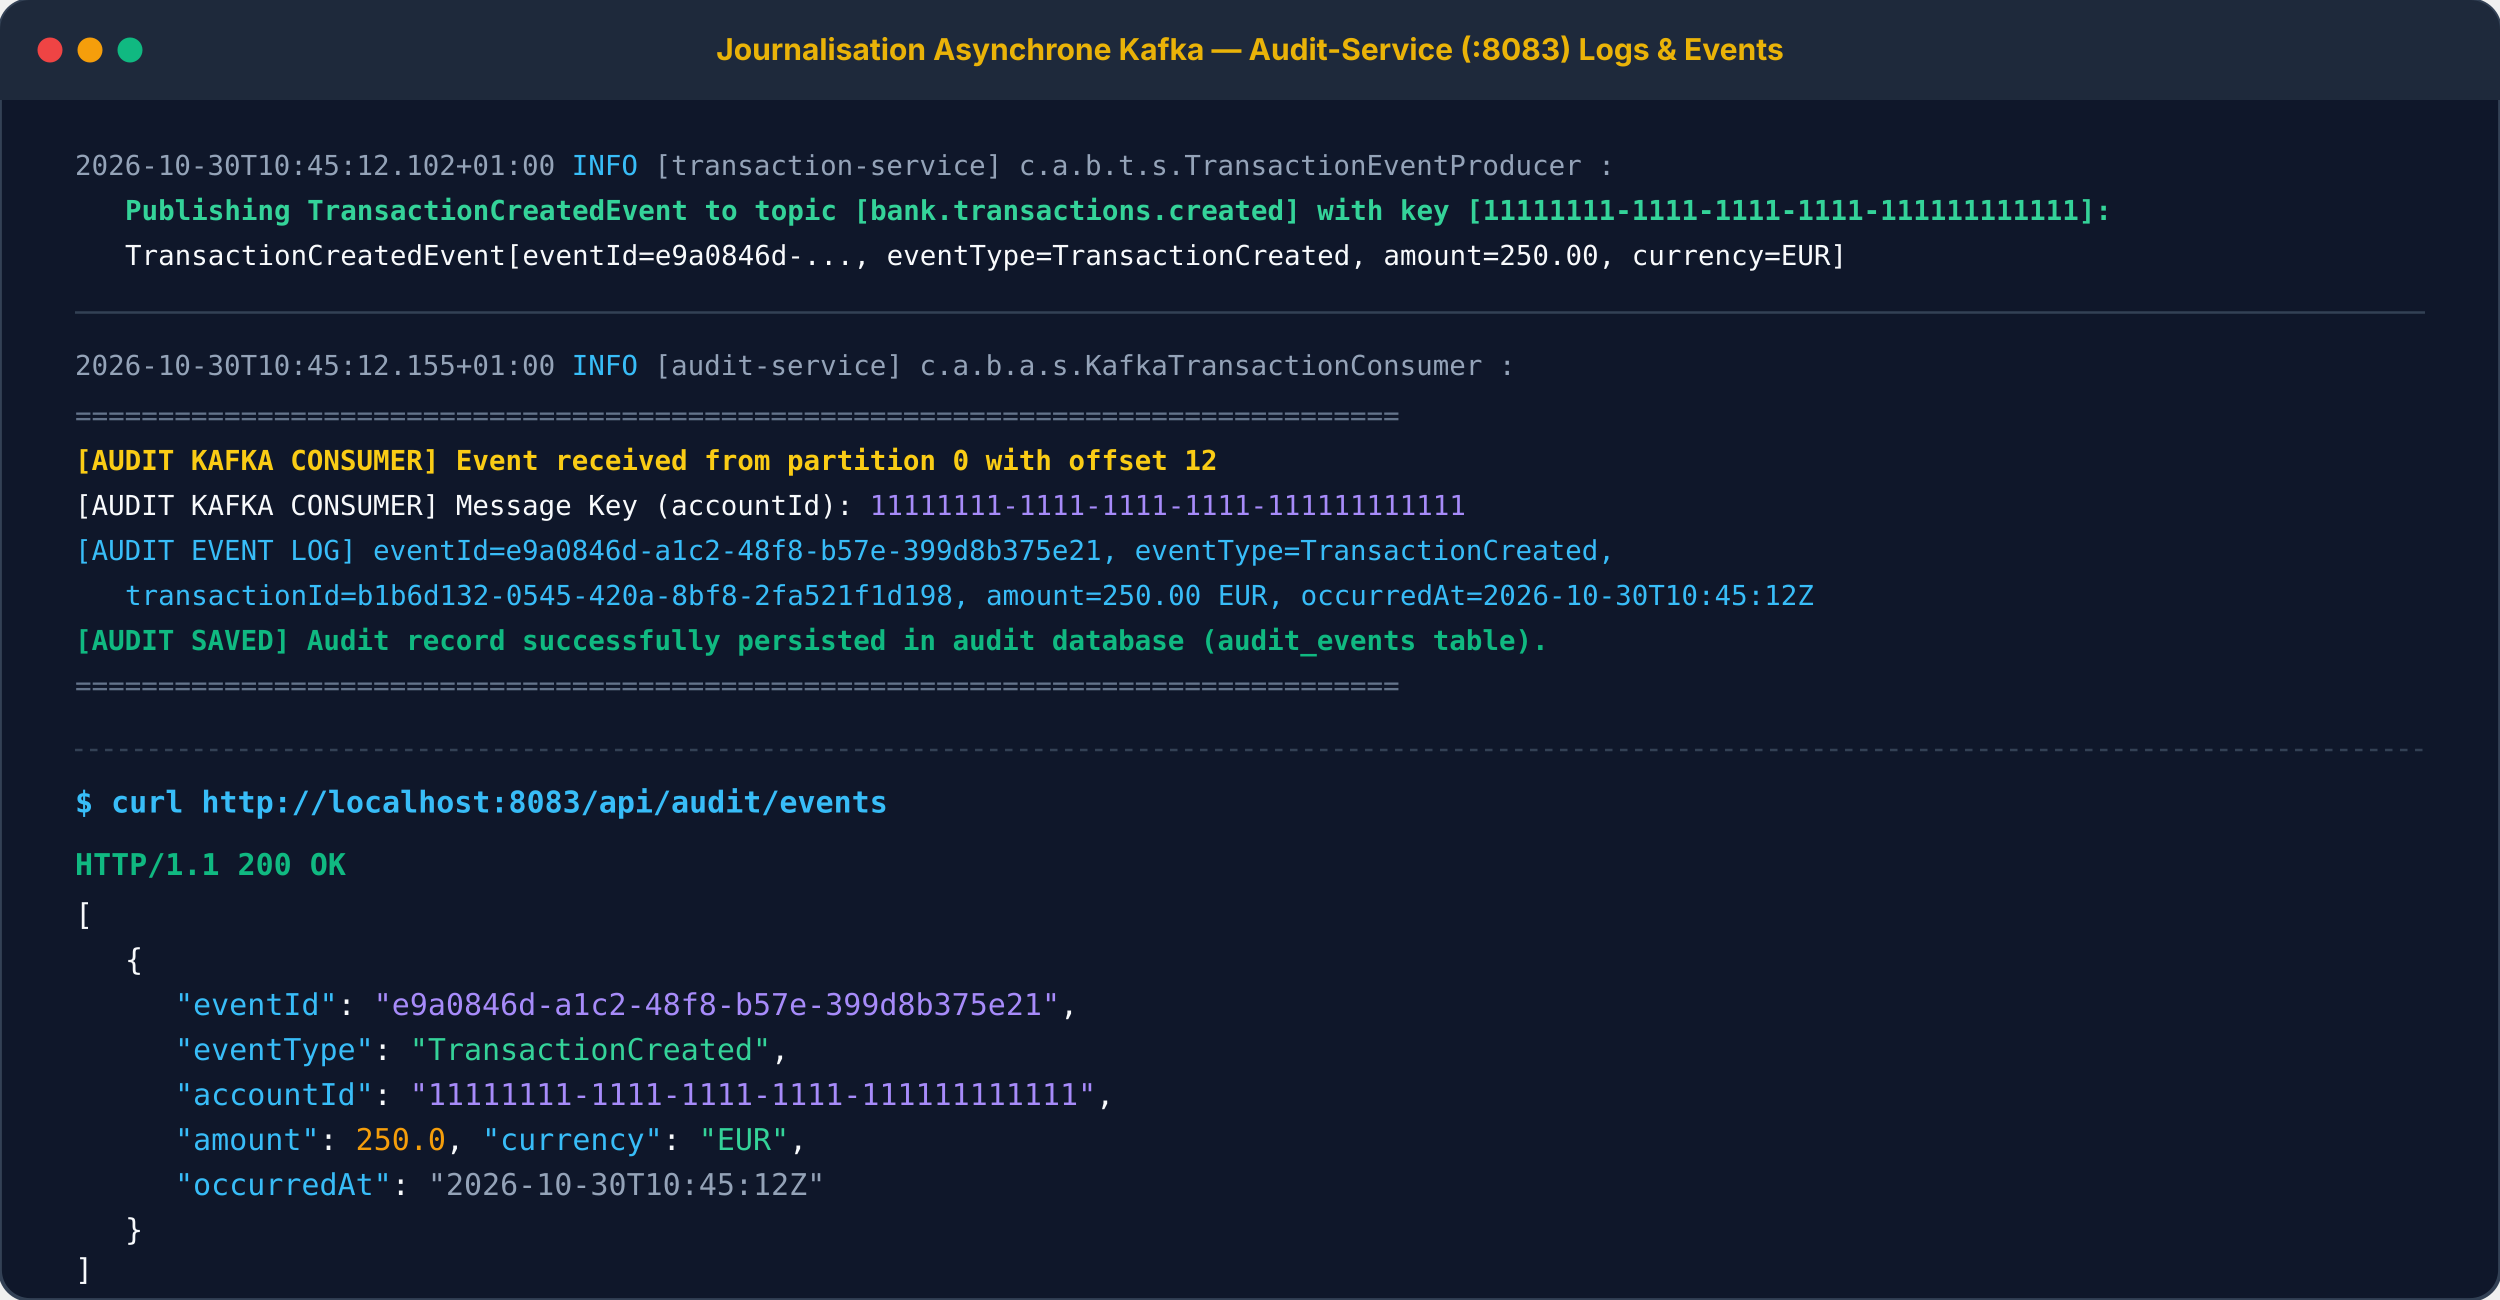
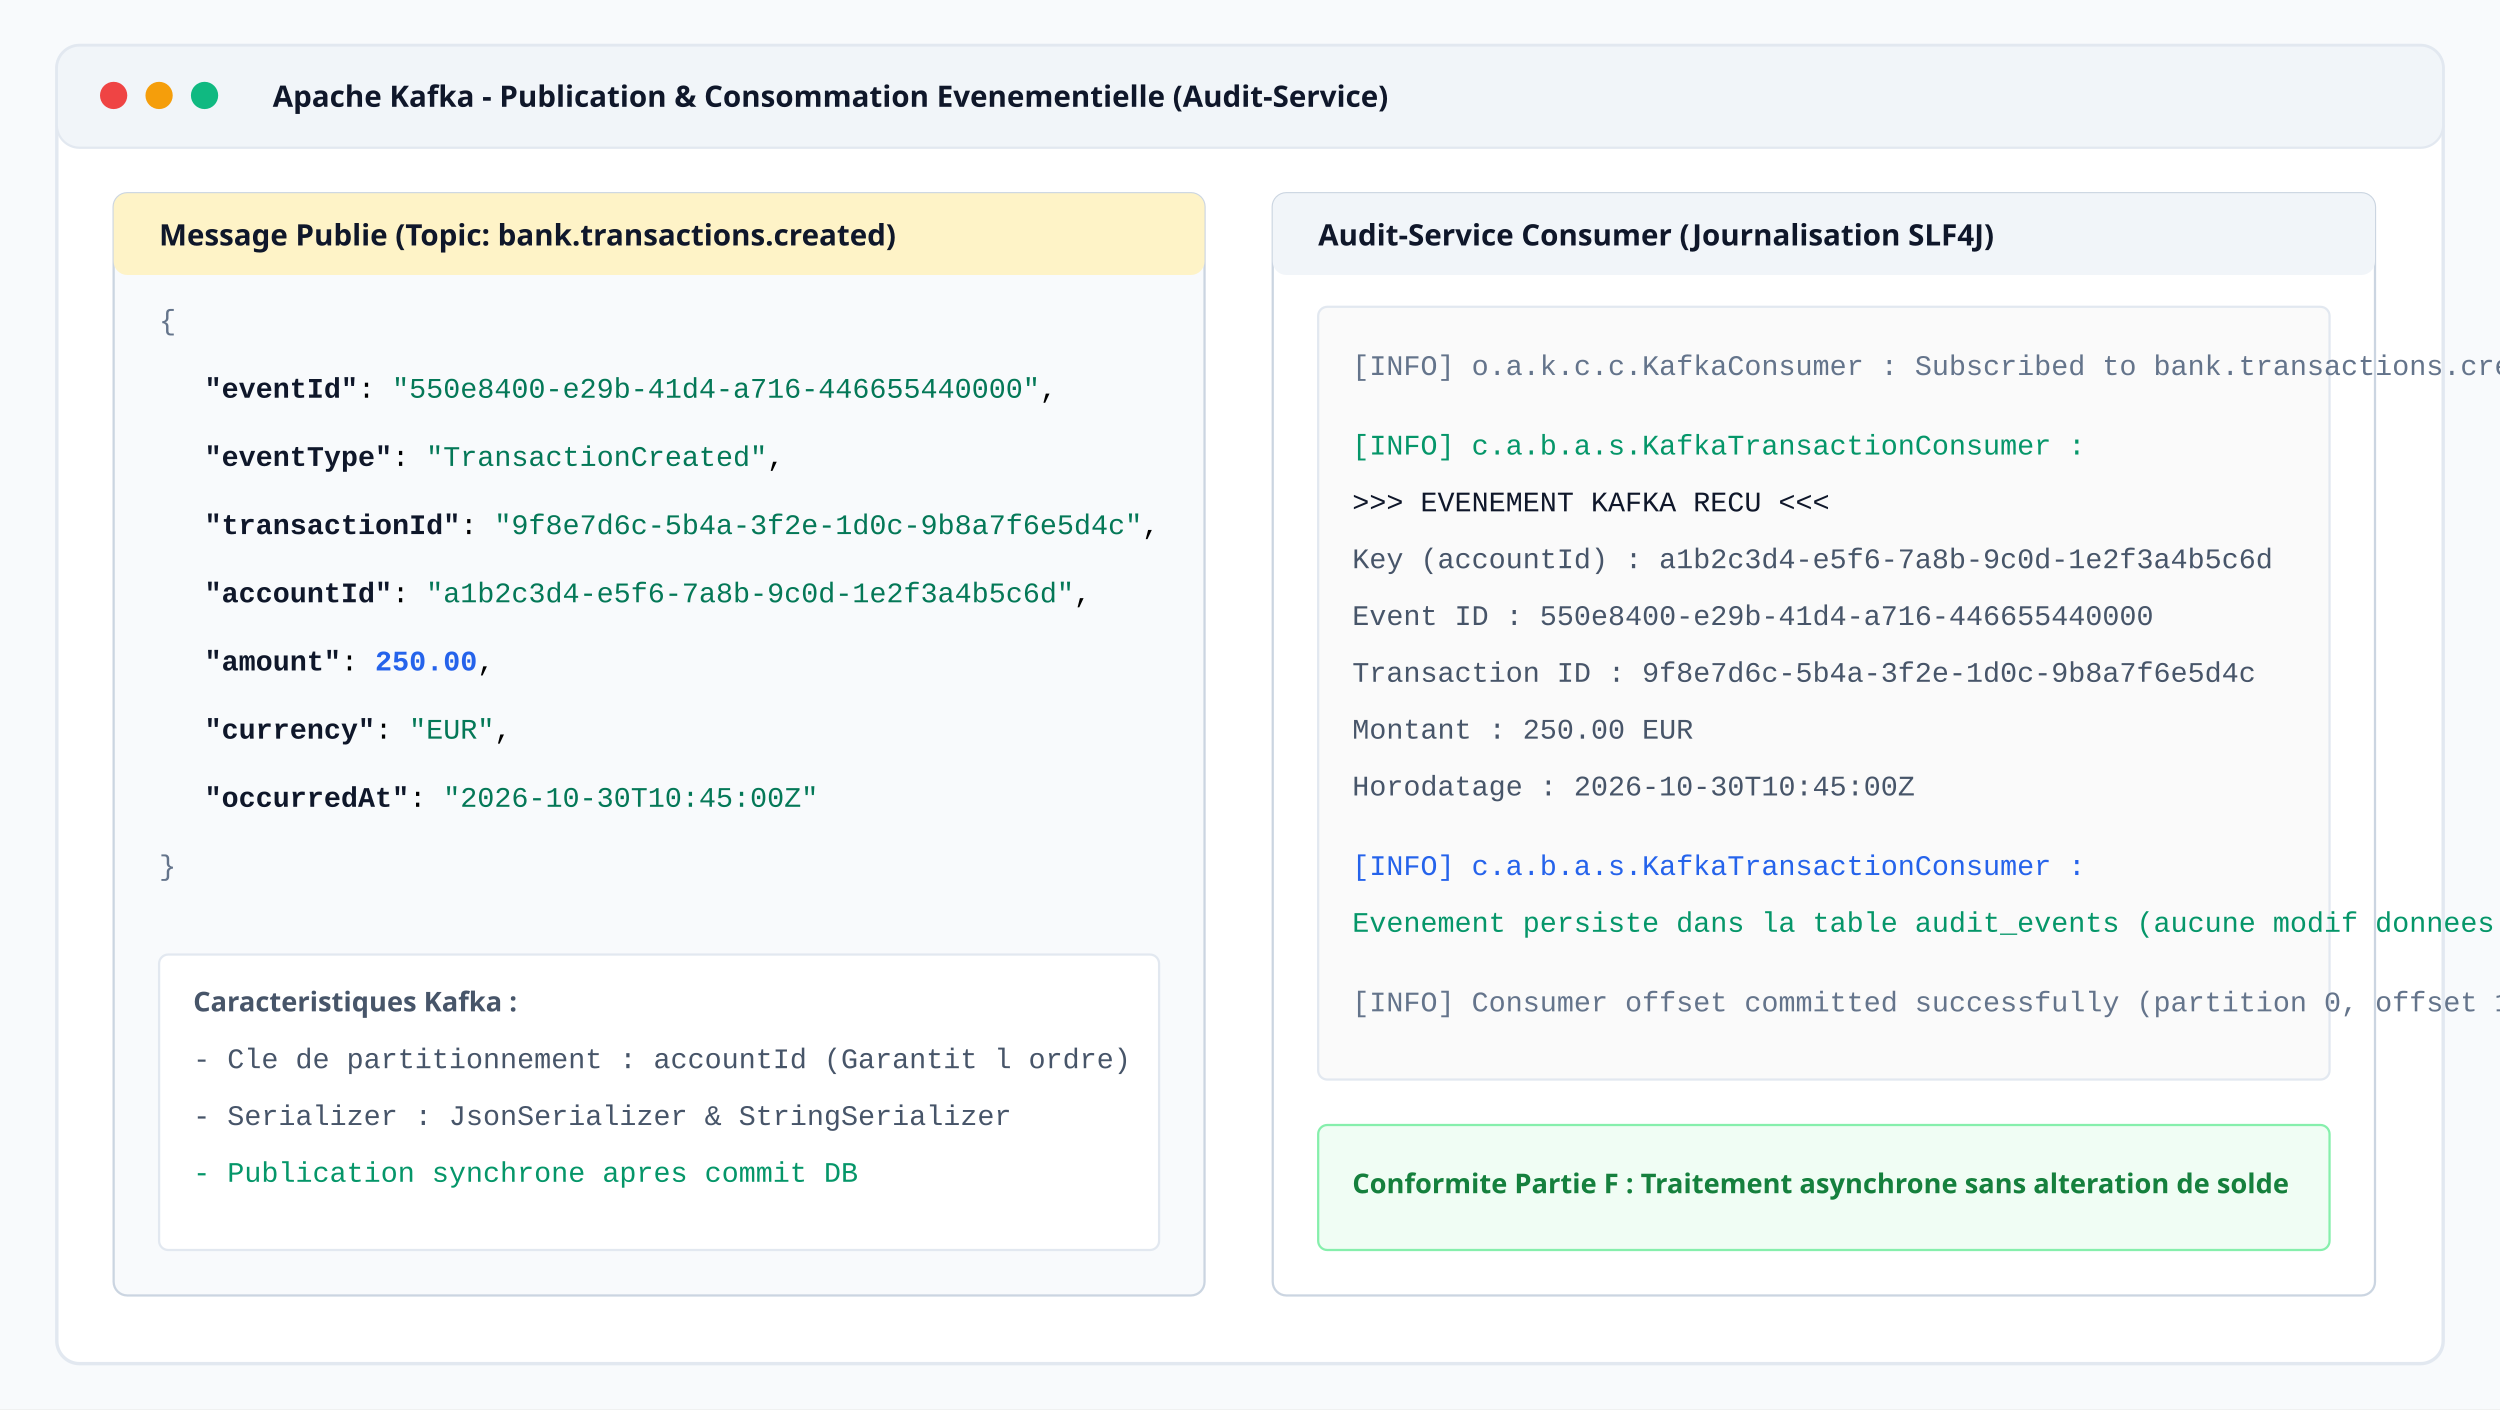
- <svg xmlns="http://www.w3.org/2000/svg" viewBox="0 0 1000 520" width="100%" height="100%">
-   <rect width="1000" height="520" rx="12" fill="#0f172a" stroke="#334155" stroke-width="1.5" />
-   <rect width="1000" height="40" rx="12" fill="#1e293b" />
-   <rect y="28" width="1000" height="12" fill="#1e293b" />
-   <circle cx="20" cy="20" r="5" fill="#ef4444" />
-   <circle cx="36" cy="20" r="5" fill="#f59e0b" />
-   <circle cx="52" cy="20" r="5" fill="#10b981" />
-   <text x="500" y="24" fill="#eab308" font-family="-apple-system, sans-serif" font-size="12" font-weight="bold" text-anchor="middle">Journalisation Asynchrone Kafka — Audit-Service (:8083) Logs &amp; Events</text>
-   <text x="30" y="70" fill="#94a3b8" font-family="monospace" font-size="11">2026-10-30T10:45:12.102+01:00 <tspan fill="#38bdf8">INFO</tspan> [transaction-service] c.a.b.t.s.TransactionEventProducer :</text>
-   <text x="50" y="88" fill="#34d399" font-family="monospace" font-size="11" font-weight="bold">Publishing TransactionCreatedEvent to topic [bank.transactions.created] with key [11111111-1111-1111-1111-111111111111]:</text>
-   <text x="50" y="106" fill="#f8fafc" font-family="monospace" font-size="11">TransactionCreatedEvent[eventId=e9a0846d-..., eventType=TransactionCreated, amount=250.00, currency=EUR]</text>
-   <line x1="30" y1="125" x2="970" y2="125" stroke="#334155" />
-   <text x="30" y="150" fill="#94a3b8" font-family="monospace" font-size="11">2026-10-30T10:45:12.155+01:00 <tspan fill="#38bdf8">INFO</tspan> [audit-service] c.a.b.a.s.KafkaTransactionConsumer :</text>
-   <text x="30" y="170" fill="#64748b" font-family="monospace" font-size="11">================================================================================</text>
-   <text x="30" y="188" fill="#facc15" font-family="monospace" font-size="11" font-weight="bold">[AUDIT KAFKA CONSUMER] Event received from partition 0 with offset 12</text>
-   <text x="30" y="206" fill="#f8fafc" font-family="monospace" font-size="11">[AUDIT KAFKA CONSUMER] Message Key (accountId): <tspan fill="#a78bfa">11111111-1111-1111-1111-111111111111</tspan>
+ <svg xmlns="http://www.w3.org/2000/svg" viewBox="0 0 1100 620" width="100%" height="100%">
+   <defs>
+     <style>
+       .code { font-family: 'SF Mono', Consolas, 'Courier New', monospace; font-size: 12.5px; }
+       .lbl { font-family: sans-serif; font-size: 13px; font-weight: 700; fill: #0f172a; }
+       .desc { font-family: sans-serif; font-size: 12px; fill: #475569; }
+     </style>
+   </defs>
+   <rect width="1100" height="620" fill="#f8fafc" />
+   <rect x="25" y="20" width="1050" height="580" rx="10" fill="#ffffff" stroke="#e2e8f0" stroke-width="1.5" />
+   <rect x="25" y="20" width="1050" height="45" rx="10" fill="#f1f5f9" stroke="#e2e8f0" />
+   <circle cx="50" cy="42" r="6" fill="#ef4444" />
+   <circle cx="70" cy="42" r="6" fill="#f59e0b" />
+   <circle cx="90" cy="42" r="6" fill="#10b981" />
+   <text x="120" y="47" font-family="sans-serif" font-size="13" font-weight="700" fill="#0f172a">Apache Kafka - Publication &amp; Consommation Evenementielle (Audit-Service)</text>
+   <rect x="50" y="85" width="480" height="485" rx="6" fill="#f8fafc" stroke="#cbd5e1" />
+   <rect x="50" y="85" width="480" height="36" rx="6" fill="#fef3c7" />
+   <text x="70" y="108" class="lbl" fill="#92400e">Message Publie (Topic: bank.transactions.created)</text>
+   <text x="70" y="145" class="code" fill="#64748b">{</text>
+   <text x="90" y="175" class="code">
+     <tspan fill="#0f172a" font-weight="600">"eventId"</tspan>: <tspan fill="#047857">"550e8400-e29b-41d4-a716-446655440000"</tspan>,</text>
+   <text x="90" y="205" class="code">
+     <tspan fill="#0f172a" font-weight="600">"eventType"</tspan>: <tspan fill="#047857">"TransactionCreated"</tspan>,</text>
+   <text x="90" y="235" class="code">
+     <tspan fill="#0f172a" font-weight="600">"transactionId"</tspan>: <tspan fill="#047857">"9f8e7d6c-5b4a-3f2e-1d0c-9b8a7f6e5d4c"</tspan>,</text>
+   <text x="90" y="265" class="code">
+     <tspan fill="#0f172a" font-weight="600">"accountId"</tspan>: <tspan fill="#047857">"a1b2c3d4-e5f6-7a8b-9c0d-1e2f3a4b5c6d"</tspan>,</text>
+   <text x="90" y="295" class="code">
+     <tspan fill="#0f172a" font-weight="600">"amount"</tspan>: <tspan fill="#2563eb" font-weight="600">250.00</tspan>,</text>
+   <text x="90" y="325" class="code">
+     <tspan fill="#0f172a" font-weight="600">"currency"</tspan>: <tspan fill="#047857">"EUR"</tspan>,</text>
+   <text x="90" y="355" class="code">
+     <tspan fill="#0f172a" font-weight="600">"occurredAt"</tspan>: <tspan fill="#047857">"2026-10-30T10:45:00Z"</tspan>
  </text>
-   <text x="30" y="224" fill="#38bdf8" font-family="monospace" font-size="11">[AUDIT EVENT LOG] eventId=e9a0846d-a1c2-48f8-b57e-399d8b375e21, eventType=TransactionCreated,</text>
-   <text x="50" y="242" fill="#38bdf8" font-family="monospace" font-size="11">transactionId=b1b6d132-0545-420a-8bf8-2fa521f1d198, amount=250.00 EUR, occurredAt=2026-10-30T10:45:12Z</text>
-   <text x="30" y="260" fill="#10b981" font-family="monospace" font-size="11" font-weight="bold">[AUDIT SAVED] Audit record successfully persisted in audit database (audit_events table).</text>
-   <text x="30" y="278" fill="#64748b" font-family="monospace" font-size="11">================================================================================</text>
-   <line x1="30" y1="300" x2="970" y2="300" stroke="#334155" stroke-dasharray="3" />
-   <text x="30" y="325" fill="#38bdf8" font-family="monospace" font-size="12" font-weight="bold">$ curl http://localhost:8083/api/audit/events</text>
-   <text x="30" y="350" fill="#10b981" font-family="monospace" font-size="12" font-weight="bold">HTTP/1.1 200 OK</text>
-   <text x="30" y="370" fill="#f8fafc" font-family="monospace" font-size="12">[</text>
-   <text x="50" y="388" fill="#f8fafc" font-family="monospace" font-size="12">  {</text>
-   <text x="70" y="406" fill="#f8fafc" font-family="monospace" font-size="12">
-     <tspan fill="#38bdf8">"eventId"</tspan>: <tspan fill="#a78bfa">"e9a0846d-a1c2-48f8-b57e-399d8b375e21"</tspan>,</text>
-   <text x="70" y="424" fill="#f8fafc" font-family="monospace" font-size="12">
-     <tspan fill="#38bdf8">"eventType"</tspan>: <tspan fill="#34d399">"TransactionCreated"</tspan>,</text>
-   <text x="70" y="442" fill="#f8fafc" font-family="monospace" font-size="12">
-     <tspan fill="#38bdf8">"accountId"</tspan>: <tspan fill="#a78bfa">"11111111-1111-1111-1111-111111111111"</tspan>,</text>
-   <text x="70" y="460" fill="#f8fafc" font-family="monospace" font-size="12">
-     <tspan fill="#38bdf8">"amount"</tspan>: <tspan fill="#f59e0b">250.0</tspan>, <tspan fill="#38bdf8">"currency"</tspan>: <tspan fill="#34d399">"EUR"</tspan>,</text>
-   <text x="70" y="478" fill="#f8fafc" font-family="monospace" font-size="12">
-     <tspan fill="#38bdf8">"occurredAt"</tspan>: <tspan fill="#94a3b8">"2026-10-30T10:45:12Z"</tspan>
-   </text>
-   <text x="50" y="496" fill="#f8fafc" font-family="monospace" font-size="12">  }</text>
-   <text x="30" y="512" fill="#f8fafc" font-family="monospace" font-size="12">]</text>
+   <text x="70" y="385" class="code" fill="#64748b">}</text>
+   <rect x="70" y="420" width="440" height="130" rx="4" fill="#ffffff" stroke="#e2e8f0" />
+   <text x="85" y="445" class="desc" font-weight="600">Caracteristiques Kafka :</text>
+   <text x="85" y="470" class="code" fill="#475569">- Cle de partitionnement : accountId (Garantit l ordre)</text>
+   <text x="85" y="495" class="code" fill="#475569">- Serializer : JsonSerializer &amp; StringSerializer</text>
+   <text x="85" y="520" class="code" fill="#059669">- Publication synchrone apres commit DB</text>
+   <rect x="560" y="85" width="485" height="485" rx="6" fill="#ffffff" stroke="#cbd5e1" />
+   <rect x="560" y="85" width="485" height="36" rx="6" fill="#f1f5f9" />
+   <text x="580" y="108" class="lbl">Audit-Service Consumer (Journalisation SLF4J)</text>
+   <rect x="580" y="135" width="445" height="340" rx="4" fill="#fafafa" stroke="#e2e8f0" />
+   <text x="595" y="165" class="code" fill="#64748b">[INFO] o.a.k.c.c.KafkaConsumer : Subscribed to bank.transactions.created</text>
+   <text x="595" y="200" class="code" fill="#059669">[INFO] c.a.b.a.s.KafkaTransactionConsumer :</text>
+   <text x="595" y="225" class="code" fill="#0f172a">&gt;&gt;&gt; EVENEMENT KAFKA RECU &lt;&lt;&lt;</text>
+   <text x="595" y="250" class="code" fill="#475569">Key (accountId)  : a1b2c3d4-e5f6-7a8b-9c0d-1e2f3a4b5c6d</text>
+   <text x="595" y="275" class="code" fill="#475569">Event ID         : 550e8400-e29b-41d4-a716-446655440000</text>
+   <text x="595" y="300" class="code" fill="#475569">Transaction ID   : 9f8e7d6c-5b4a-3f2e-1d0c-9b8a7f6e5d4c</text>
+   <text x="595" y="325" class="code" fill="#475569">Montant          : 250.00 EUR</text>
+   <text x="595" y="350" class="code" fill="#475569">Horodatage       : 2026-10-30T10:45:00Z</text>
+   <text x="595" y="385" class="code" fill="#2563eb">[INFO] c.a.b.a.s.KafkaTransactionConsumer :</text>
+   <text x="595" y="410" class="code" fill="#059669">Evenement persiste dans la table audit_events (aucune modif donnees bancaires)</text>
+   <text x="595" y="445" class="code" fill="#64748b">[INFO] Consumer offset committed successfully (partition 0, offset 142)</text>
+   <rect x="580" y="495" width="445" height="55" rx="4" fill="#f0fdf4" stroke="#86efac" />
+   <text x="595" y="525" font-family="sans-serif" font-size="12" font-weight="600" fill="#15803d">Conformite Partie F : Traitement asynchrone sans alteration de solde</text>
</svg>
